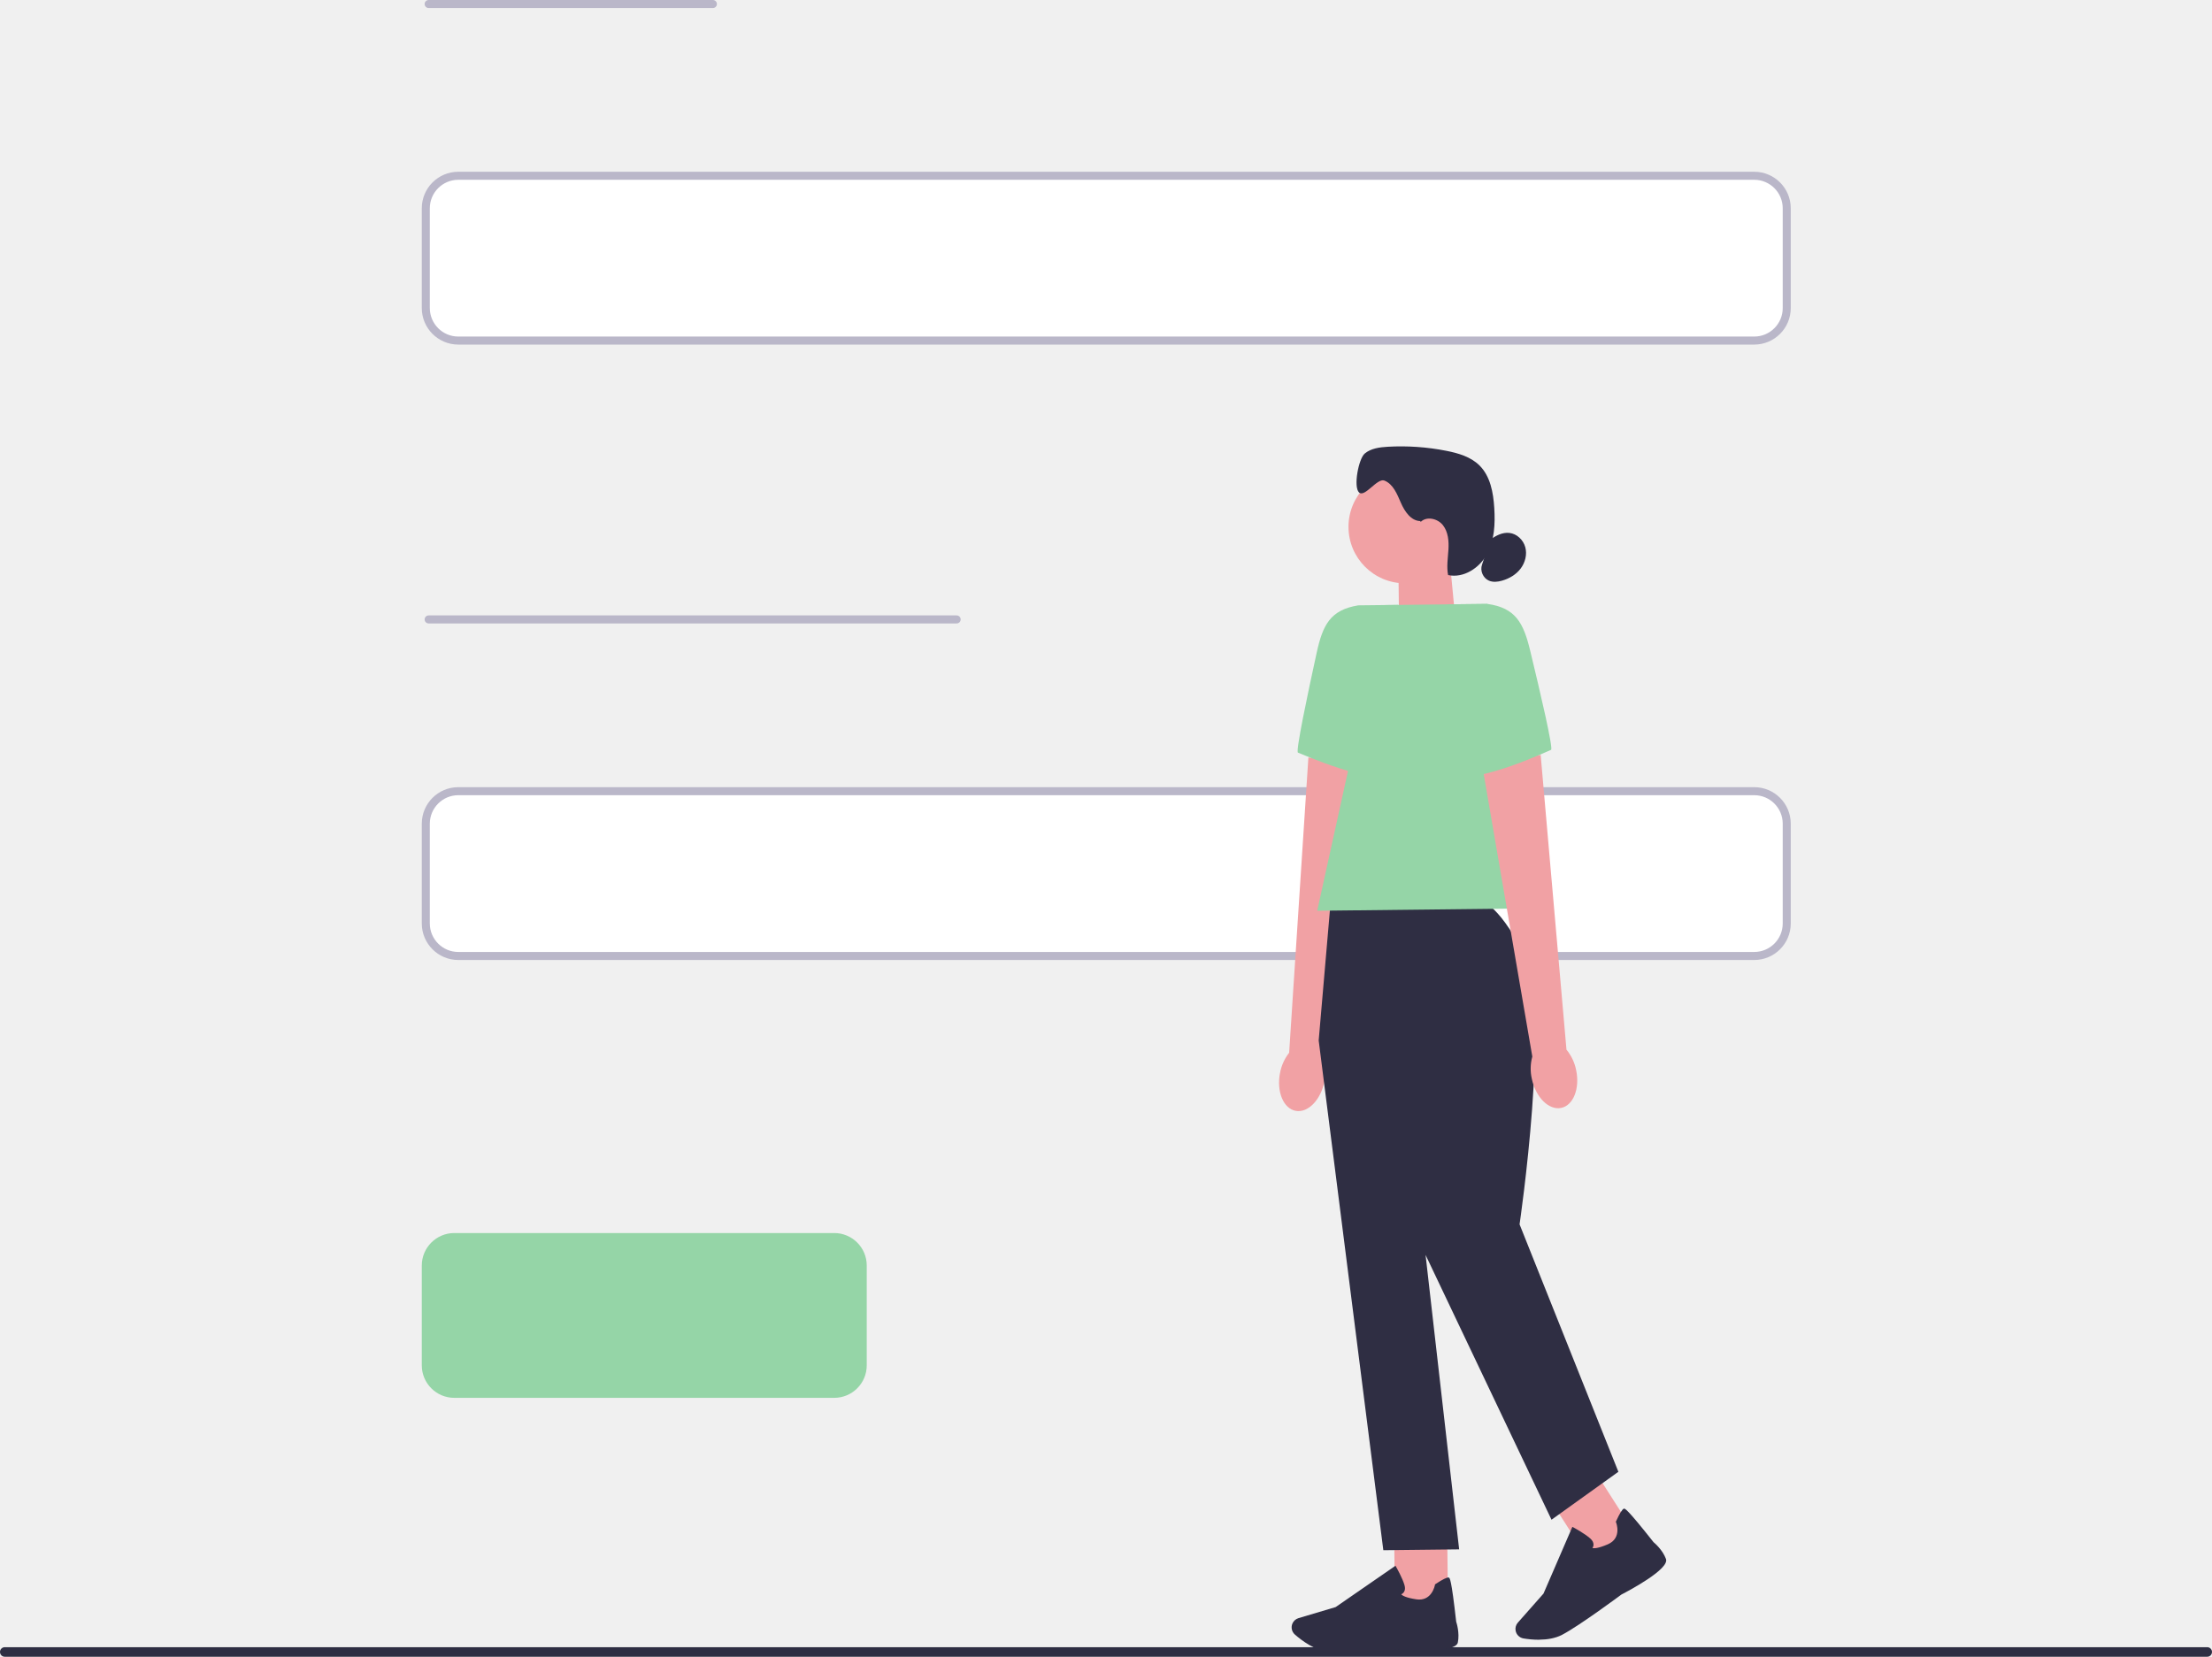
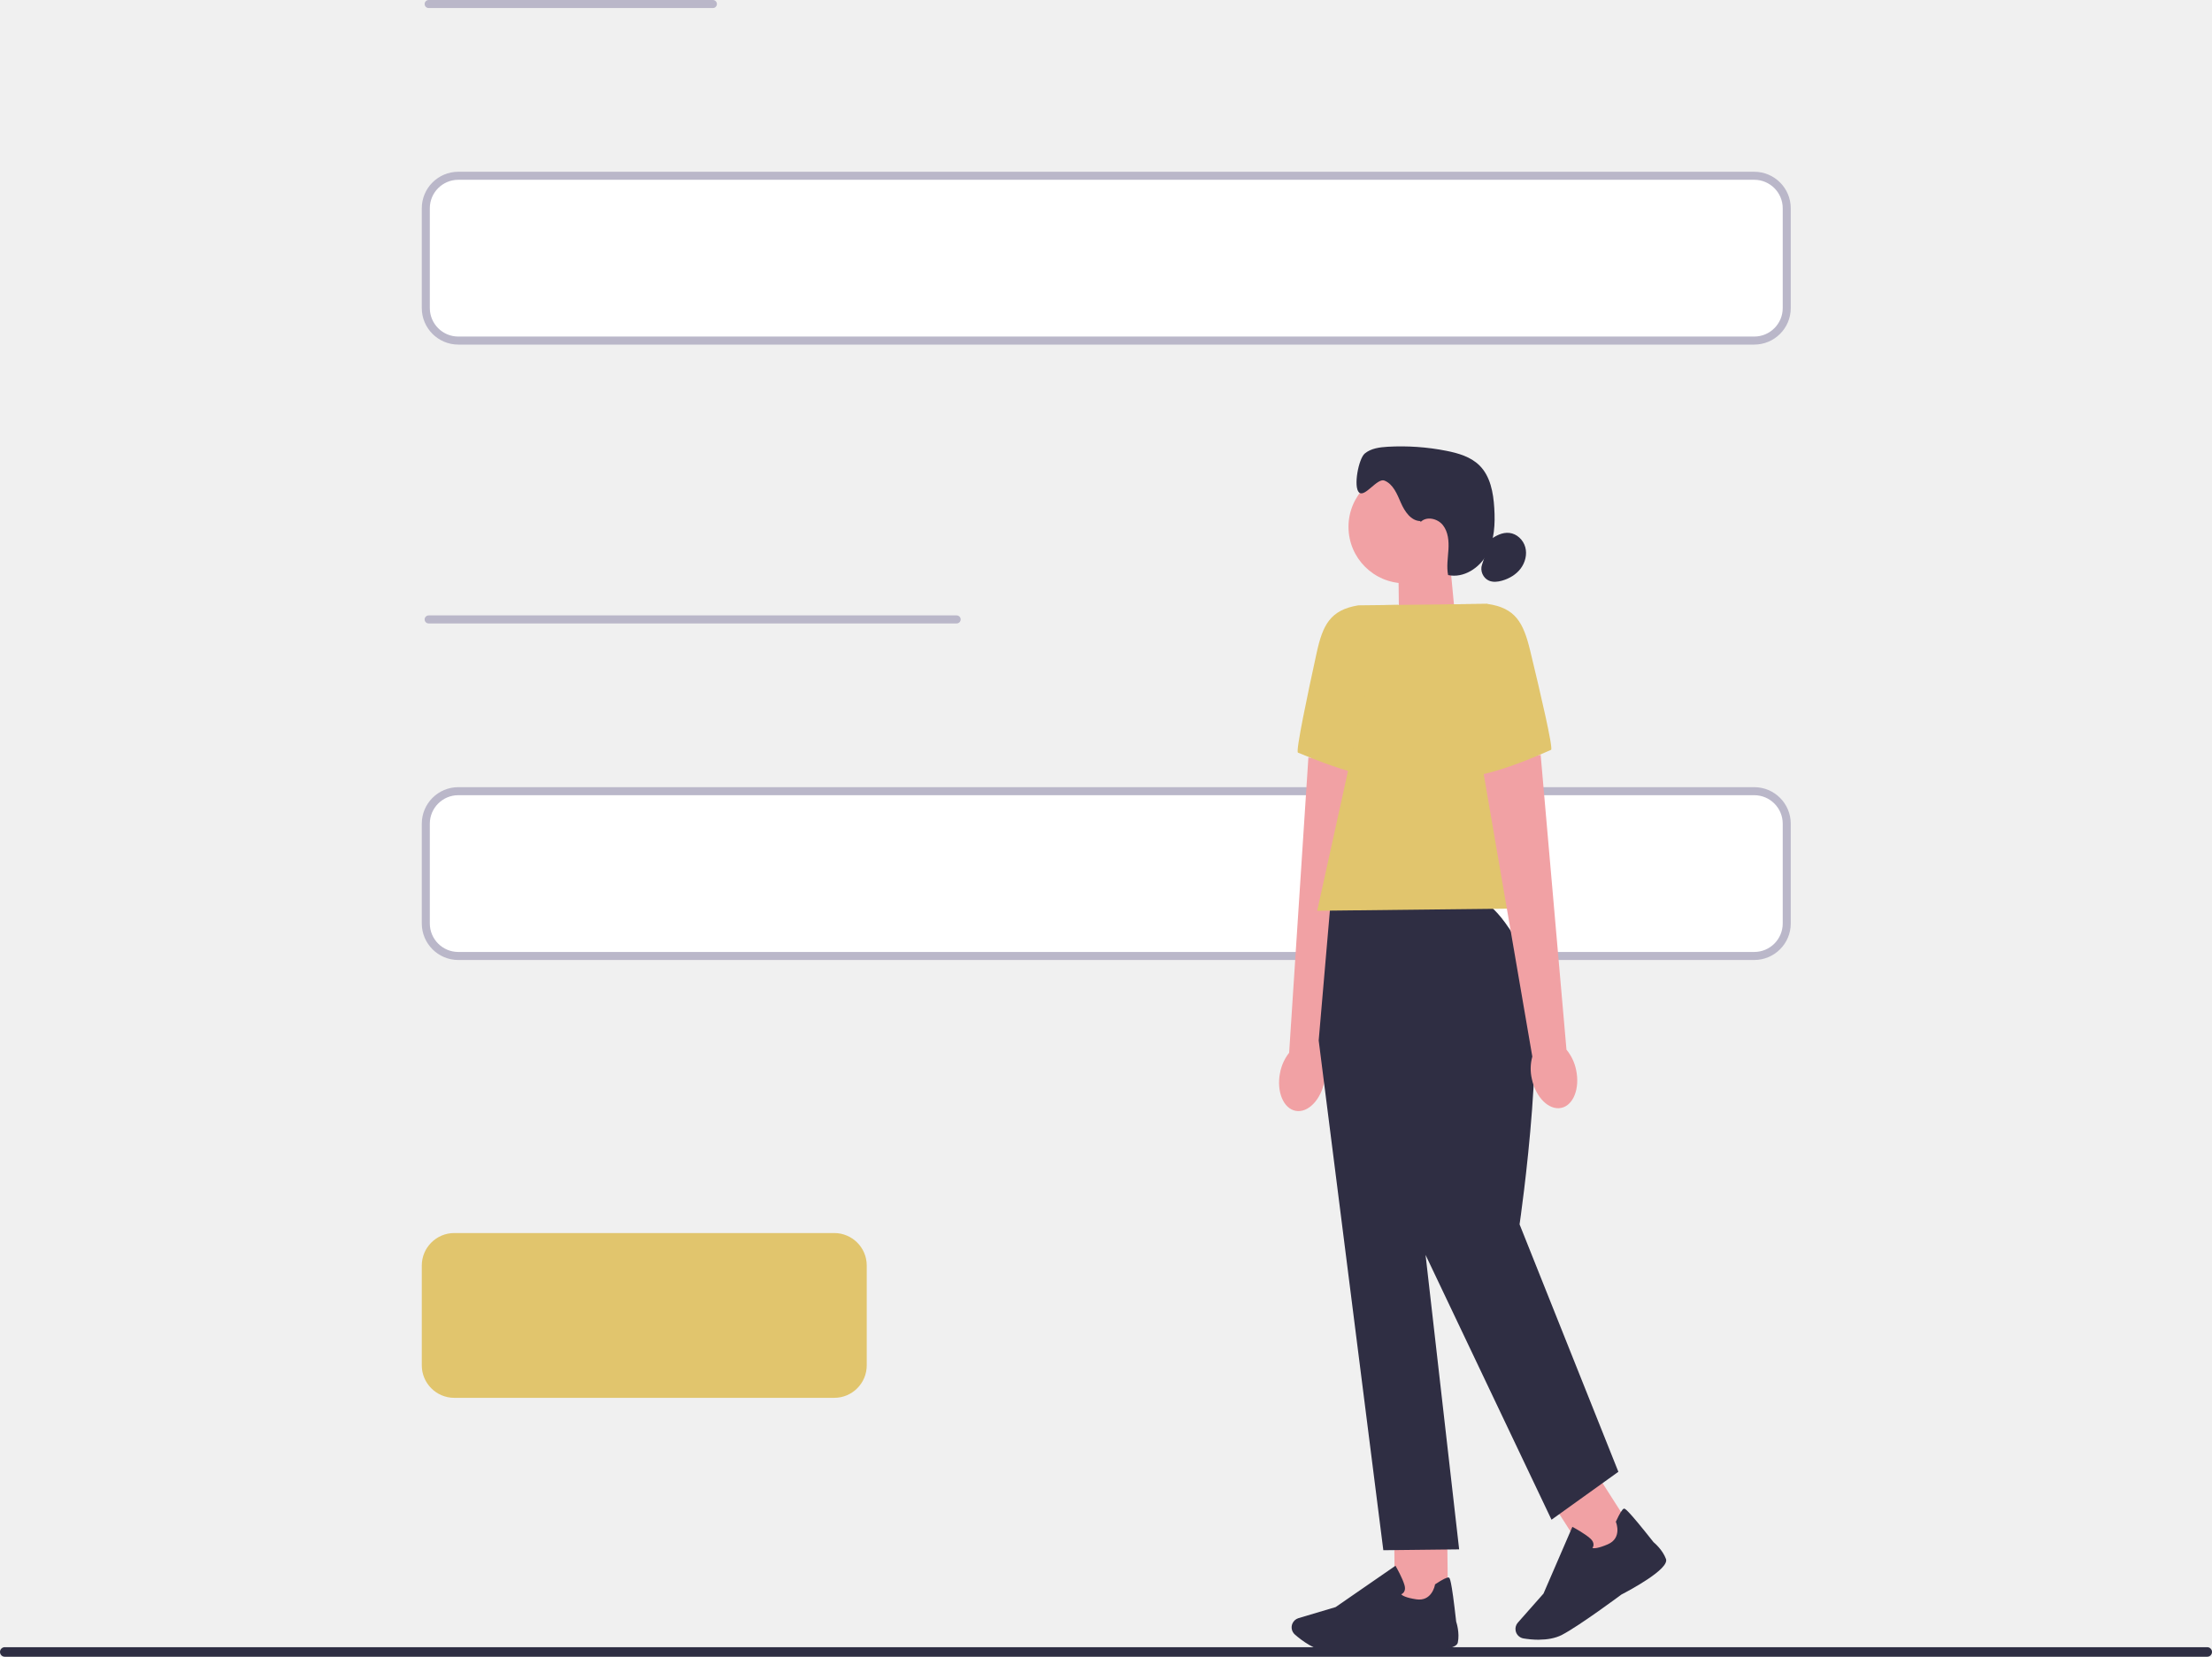
<svg xmlns="http://www.w3.org/2000/svg" width="550.6" height="412.445" viewBox="0 0 550.6 412.445" role="img" artist="Katerina Limpitsouni" source="https://undraw.co/">
  <path d="m550.6,411.255c0,.66-.53,1.19-1.19,1.19H1.19c-.66,0-1.19-.53-1.19-1.19s.53-1.19,1.19-1.19h548.22c.66,0,1.19.53,1.19,1.19Z" fill="#2e2e43" stroke-width="0" />
  <path d="m436.659,84.784H114.076c-4.459,0-8.086-3.627-8.086-8.086v-24.853c0-4.459,3.627-8.086,8.086-8.086h322.583c4.459,0,8.086,3.627,8.086,8.086v24.853c0,4.459-3.627,8.086-8.086,8.086Z" fill="#fff" stroke="#bab7c9" stroke-linecap="round" stroke-linejoin="round" stroke-width="2" />
  <path d="m436.659,237.99H114.076c-4.459,0-8.086-3.627-8.086-8.086v-24.853c0-4.459,3.627-8.086,8.086-8.086h322.583c4.459,0,8.086,3.627,8.086,8.086v24.853c0,4.459-3.627,8.086-8.086,8.086Z" fill="#fff" stroke="#bab7c9" stroke-linecap="round" stroke-linejoin="round" stroke-width="2" />
-   <path d="m207.659,347.99h-94.583c-4.459,0-8.086-3.627-8.086-8.086v-24.853c0-4.459,3.627-8.086,8.086-8.086h94.583c4.459,0,8.086,3.627,8.086,8.086v24.853c0,4.459-3.627,8.086-8.086,8.086Z" fill="#95D5A7" stroke-width="0" />
+   <path d="m207.659,347.99h-94.583c-4.459,0-8.086-3.627-8.086-8.086v-24.853c0-4.459,3.627-8.086,8.086-8.086h94.583c4.459,0,8.086,3.627,8.086,8.086v24.853c0,4.459-3.627,8.086-8.086,8.086Z" fill="#E1C56D" stroke-width="0" />
  <line x1="106.698" y1="1" x2="177.448" y2="1" fill="none" stroke="#bab7c9" stroke-linecap="round" stroke-linejoin="round" stroke-width="2" />
  <line x1="106.698" y1="154.206" x2="238.123" y2="154.206" fill="none" stroke="#bab7c9" stroke-linecap="round" stroke-linejoin="round" stroke-width="2" />
  <rect x="390.511" y="369.323" width="13.204" height="18.73" transform="translate(-141.4433 273.5202) rotate(-32.59)" fill="#f1a1a4" stroke-width="0" />
  <polygon points="362.348 155.102 348.294 159.901 348.073 139.608 360.863 139.465 362.348 155.102" fill="#f1a1a4" stroke-width="0" />
  <circle cx="349.714" cy="131.157" r="14.054" fill="#f1a1a4" stroke-width="0" />
  <path d="m353.56,129.724c-2.348-.045-3.924-2.4-4.864-4.566-.94-2.153-1.907-4.644-4.092-5.519-1.79-.713-4.877,4.267-6.304,2.97-1.485-1.355-.13-8.438,1.42-9.715s3.677-1.55,5.675-1.673c4.897-.279,9.819.058,14.631,1.012,2.97.584,6.044,1.485,8.204,3.606,2.743,2.691,3.483,6.79,3.716,10.623.246,3.924.058,8.036-1.809,11.499-1.874,3.457-5.837,6.032-9.683,5.201-.409-2.082-.045-4.216.084-6.343.13-2.114-.058-4.397-1.368-6.07s-4.073-2.309-5.558-.798" fill="#2f2e43" stroke-width="0" />
  <path d="m370.902,134.4c1.394-1.044,3.061-1.926,4.793-1.732,1.874.201,3.47,1.732,3.969,3.548s-.019,3.826-1.154,5.331-2.841,2.503-4.657,3.016c-1.051.298-2.199.422-3.21,0-1.485-.623-2.302-2.497-1.738-4.008" fill="#2f2e43" stroke-width="0" />
-   <path id="uuid-31bdf68e-d938-48b7-86ad-7ba8e8b265d3-91-89-41-292" d="m318.603,267.171c-.882,4.624.876,8.827,3.937,9.378,3.055.551,6.252-2.756,7.141-7.38.383-1.842.298-3.749-.246-5.558l10.811-72.482-14.566-2.568-4.793,73.52c-1.174,1.505-1.959,3.249-2.283,5.111h0v-.019h-0Z" fill="#f1a1a4" stroke-width="0" />
-   <path d="m348.034,150.588l-9.923.11c-7.004,1.135-8.866,4.903-10.377,11.83-2.315,10.565-5.273,24.645-4.65,24.839.992.324,17.965,8.081,26.558,6.161l-1.602-42.94h-.006Z" fill="#95D5A7" stroke-width="0" />
+   <path id="uuid-31bdf68e-d938-48b7-86ad-7ba8e8b265d3-91-89-41-130" d="m318.603,267.171c-.882,4.624.876,8.827,3.937,9.378,3.055.551,6.252-2.756,7.141-7.38.383-1.842.298-3.749-.246-5.558l10.811-72.482-14.566-2.568-4.793,73.52c-1.174,1.505-1.959,3.249-2.283,5.111h0v-.019h-0Z" fill="#f1a1a4" stroke-width="0" />
+   <path d="m348.034,150.588l-9.923.11c-7.004,1.135-8.866,4.903-10.377,11.83-2.315,10.565-5.273,24.645-4.65,24.839.992.324,17.965,8.081,26.558,6.161l-1.602-42.94h-.006Z" fill="#E1C56D" stroke-width="0" />
  <rect x="347.122" y="381.034" width="13.204" height="18.73" transform="translate(-4.33864 3.97541) rotate(-.64)" fill="#f1a1a4" stroke-width="0" />
  <path d="m334.46,411.324c-1.394.019-2.62,0-3.554-.078-3.515-.279-6.881-2.834-8.587-4.326-.765-.668-1.018-1.758-.636-2.691h0c.272-.668.83-1.18,1.531-1.394l9.242-2.75,14.897-10.292.169.298c.065.11,1.569,2.75,2.082,4.54.195.681.156,1.245-.13,1.686-.195.305-.467.486-.687.597.272.279,1.128.85,3.762,1.239,3.826.571,4.598-3.411,4.624-3.58l.026-.136.11-.078c1.809-1.2,2.918-1.738,3.308-1.628.246.065.642.188,1.848,10.98.11.337.901,2.815.409,5.201-.532,2.594-11.849,1.822-14.106,1.647-.065.006-8.522.707-14.32.765h.019-.006v0Z" fill="#2f2e43" stroke-width="0" />
  <path d="m383.212,408.211c-1.55.019-2.977-.156-3.995-.324-.999-.169-1.79-.953-1.959-1.952h0c-.13-.72.084-1.44.558-1.985l6.382-7.225,7.186-16.616.305.162c.11.058,2.782,1.505,4.17,2.75.525.473.791.973.791,1.505,0,.363-.136.662-.272.863.383.091,1.407.117,3.846-.94,3.548-1.544,2.095-5.331,2.03-5.48l-.052-.13.058-.117c.901-1.972,1.563-3.022,1.946-3.139.246-.065.642-.188,7.38,8.334.272.227,2.257,1.907,3.1,4.19.914,2.484-9.08,7.815-11.103,8.859-.058.052-10.507,7.815-14.8,10.04-1.706.882-3.736,1.174-5.584,1.187l.019.019h-.006v0Z" fill="#2f2e43" stroke-width="0" />
  <path d="m368.178,224.185l-36.967.409-2.97,34.425,16.09,126.908,18.873-.214-8.36-73.305,31.351,65.925,16.642-11.933-24.593-61.599s7.945-53.985,1.083-67.332c-6.855-13.347-11.142-13.302-11.142-13.302v.019h-.006v0Z" fill="#2f2e43" stroke-width="0" />
-   <polygon points="386.584 226.079 327.871 226.734 344.642 150.633 370.228 150.341 386.584 226.079" fill="#95D5A7" stroke-width="0" />
-   <path id="uuid-0d1d7be6-7e67-43a2-9b15-a4bbed67d7bc-92-90-42-293" d="m392.317,266.354c.986,4.611-.681,8.846-3.723,9.462-3.048.623-6.317-2.614-7.296-7.225-.422-1.835-.383-3.742.117-5.565l-12.426-72.229,14.502-2.893,6.427,73.403c1.206,1.479,2.03,3.21,2.4,5.059h0v-.013Z" fill="#f1a1a4" stroke-width="0" />
-   <path d="m360.311,150.452l9.923-.11c7.024.986,8.969,4.708,10.643,11.603,2.549,10.513,5.811,24.515,5.201,24.729-.992.337-17.777,8.47-26.409,6.745l.655-42.966h-.013Z" fill="#95D5A7" stroke-width="0" />
+   <polygon points="386.584 226.079 327.871 226.734 344.642 150.633 370.228 150.341 386.584 226.079" fill="#E1C56D" stroke-width="0" />
+   <path id="uuid-0d1d7be6-7e67-43a2-9b15-a4bbed67d7bc-92-90-42-131" d="m392.317,266.354c.986,4.611-.681,8.846-3.723,9.462-3.048.623-6.317-2.614-7.296-7.225-.422-1.835-.383-3.742.117-5.565l-12.426-72.229,14.502-2.893,6.427,73.403c1.206,1.479,2.03,3.21,2.4,5.059h0v-.013Z" fill="#f1a1a4" stroke-width="0" />
+   <path d="m360.311,150.452l9.923-.11c7.024.986,8.969,4.708,10.643,11.603,2.549,10.513,5.811,24.515,5.201,24.729-.992.337-17.777,8.47-26.409,6.745l.655-42.966h-.013Z" fill="#E1C56D" stroke-width="0" />
</svg>
